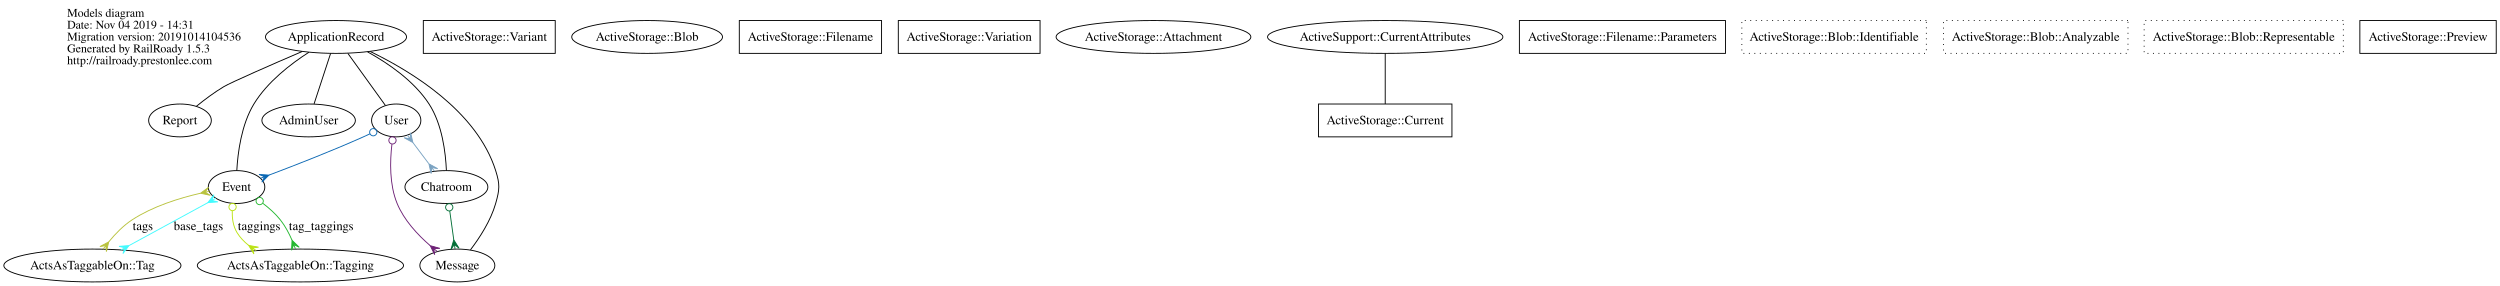
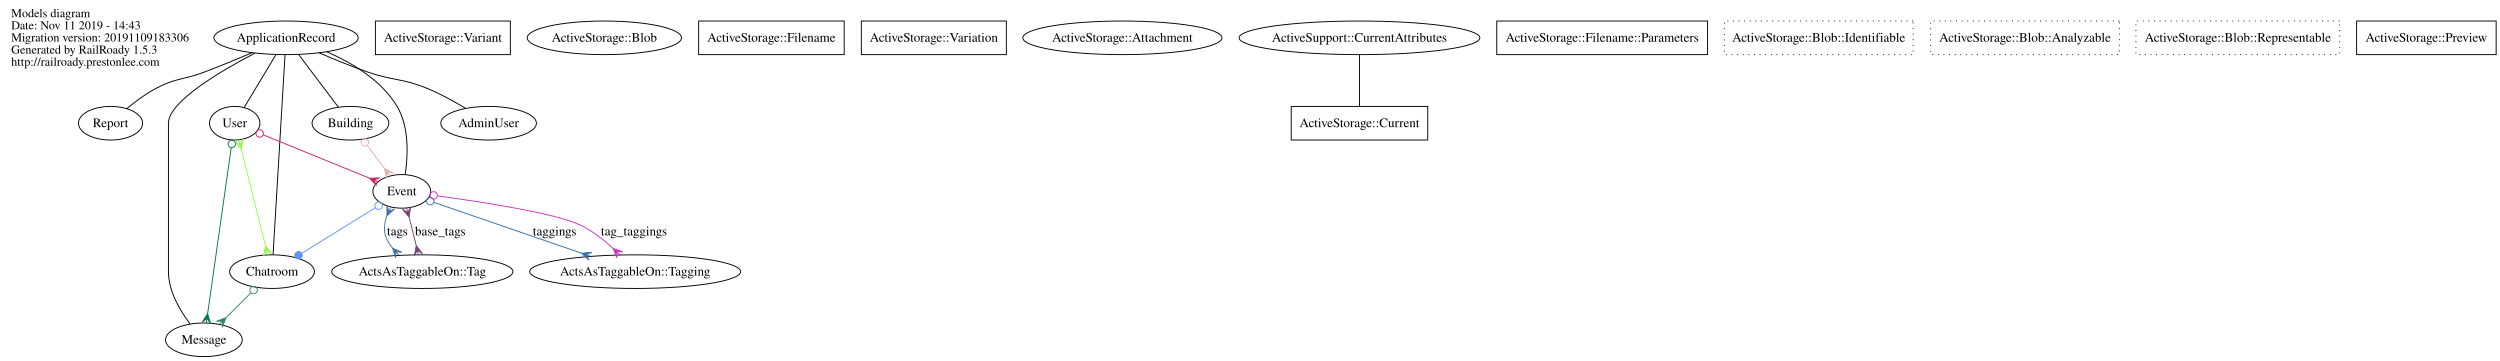
- <svg xmlns="http://www.w3.org/2000/svg" width="2740pt" height="313pt" viewBox="0.00 0.00 2740.15 313.00">
-   <g id="graph0" class="graph" transform="scale(1 1) rotate(0) translate(4 309)">
-     <polygon fill="transparent" stroke="transparent" points="-4,4 -4,-309 2736.15,-309 2736.15,4 -4,4" />
+ <svg xmlns="http://www.w3.org/2000/svg" width="2678pt" height="386pt" viewBox="0.00 0.00 2678.32 386.00">
+   <g id="graph0" class="graph" transform="scale(1 1) rotate(0) translate(4 382)">
+     <polygon fill="transparent" stroke="transparent" points="-4,4 -4,-382 2674.319,-382 2674.319,4 -4,4" />
    <g id="node1" class="node">
-       <text text-anchor="start" x="69.593" y="-290.6" font-family="Times,serif" font-size="13.00" fill="#000000">Models diagram</text>
-       <text text-anchor="start" x="69.593" y="-277.6" font-family="Times,serif" font-size="13.00" fill="#000000">Date: Nov 04 2019 - 14:31</text>
-       <text text-anchor="start" x="69.593" y="-264.6" font-family="Times,serif" font-size="13.00" fill="#000000">Migration version: 20191014104536</text>
-       <text text-anchor="start" x="69.593" y="-251.6" font-family="Times,serif" font-size="13.00" fill="#000000">Generated by RailRoady 1.5.3</text>
-       <text text-anchor="start" x="69.593" y="-238.6" font-family="Times,serif" font-size="13.00" fill="#000000">http://railroady.prestonlee.com</text>
+       <text text-anchor="start" x="8" y="-363.6" font-family="Times,serif" font-size="13.00" fill="#000000">Models diagram</text>
+       <text text-anchor="start" x="8" y="-350.6" font-family="Times,serif" font-size="13.00" fill="#000000">Date: Nov 11 2019 - 14:43</text>
+       <text text-anchor="start" x="8" y="-337.6" font-family="Times,serif" font-size="13.00" fill="#000000">Migration version: 20191109183306</text>
+       <text text-anchor="start" x="8" y="-324.6" font-family="Times,serif" font-size="13.00" fill="#000000">Generated by RailRoady 1.5.3</text>
+       <text text-anchor="start" x="8" y="-311.6" font-family="Times,serif" font-size="13.00" fill="#000000">http://railroady.prestonlee.com</text>
    </g>
    <g id="node2" class="node">
-       <ellipse fill="none" stroke="#000000" cx="193.281" cy="-177" rx="34.353" ry="18" />
-       <text text-anchor="middle" x="193.281" y="-172.8" font-family="Times,serif" font-size="14.00" fill="#000000">Report</text>
+       <ellipse fill="none" stroke="#000000" cx="114.45" cy="-250" rx="34.353" ry="18" />
+       <text text-anchor="middle" x="114.45" y="-245.8" font-family="Times,serif" font-size="14.00" fill="#000000">Report</text>
    </g>
    <g id="node3" class="node">
-       <ellipse fill="none" stroke="#000000" cx="497.281" cy="-18" rx="41.101" ry="18" />
-       <text text-anchor="middle" x="497.281" y="-13.8" font-family="Times,serif" font-size="14.00" fill="#000000">Message</text>
+       <ellipse fill="none" stroke="#000000" cx="214.45" cy="-18" rx="41.101" ry="18" />
+       <text text-anchor="middle" x="214.45" y="-13.8" font-family="Times,serif" font-size="14.00" fill="#000000">Message</text>
    </g>
    <g id="node4" class="node">
-       <ellipse fill="none" stroke="#000000" cx="334.281" cy="-177" rx="51.242" ry="18" />
-       <text text-anchor="middle" x="334.281" y="-172.8" font-family="Times,serif" font-size="14.00" fill="#000000">AdminUser</text>
+       <ellipse fill="none" stroke="#000000" cx="371.45" cy="-250" rx="41.127" ry="18" />
+       <text text-anchor="middle" x="371.45" y="-245.8" font-family="Times,serif" font-size="14.00" fill="#000000">Building</text>
+     </g>
+     <g id="node7" class="node">
+       <ellipse fill="none" stroke="#000000" cx="426.45" cy="-177" rx="30.971" ry="18" />
+       <text text-anchor="middle" x="426.45" y="-172.8" font-family="Times,serif" font-size="14.00" fill="#000000">Event</text>
+     </g>
+     <g id="edge3" class="edge">
+       <path fill="none" stroke="#deb3ab" d="M389.519,-226.018C395.376,-218.243 401.883,-209.607 407.783,-201.776" />
+       <ellipse fill="none" stroke="#deb3ab" cx="386.891" cy="-229.505" rx="4" ry="4" />
+       <polygon fill="#deb3ab" stroke="#deb3ab" points="407.87,-201.66 417.482,-196.381 410.879,-197.667 413.888,-193.673 413.888,-193.673 413.888,-193.673 410.879,-197.667 410.293,-190.965 407.87,-201.66 407.87,-201.66" />
    </g>
    <g id="node5" class="node">
-       <ellipse fill="none" stroke="#000000" cx="364.281" cy="-268.5" rx="77.292" ry="18" />
-       <text text-anchor="middle" x="364.281" y="-264.3" font-family="Times,serif" font-size="14.00" fill="#000000">ApplicationRecord</text>
+       <ellipse fill="none" stroke="#000000" cx="519.45" cy="-250" rx="51.242" ry="18" />
+       <text text-anchor="middle" x="519.45" y="-245.8" font-family="Times,serif" font-size="14.00" fill="#000000">AdminUser</text>
+     </g>
+     <g id="node6" class="node">
+       <ellipse fill="none" stroke="#000000" cx="302.45" cy="-341.5" rx="77.292" ry="18" />
+       <text text-anchor="middle" x="302.45" y="-337.3" font-family="Times,serif" font-size="14.00" fill="#000000">ApplicationRecord</text>
    </g>
    <g id="edge1" class="edge">
-       <path fill="none" stroke="#000000" d="M327.175,-252.593C293.919,-238.249 249.183,-218.704 241.281,-214 230.793,-207.757 219.954,-199.575 211.236,-192.493" />
+       <path fill="none" stroke="#000000" d="M265.849,-325.476C250.395,-318.885 232.144,-311.328 215.45,-305 192.188,-296.183 184.375,-298.753 162.45,-287 151.507,-281.134 140.454,-272.815 131.717,-265.55" />
    </g>
    <g id="edge2" class="edge">
-       <path fill="none" stroke="#000000" d="M401.832,-252.529C446.857,-230.794 518.822,-187.007 539.281,-122 544.084,-106.738 543.651,-101.392 539.281,-86 533.899,-67.046 521.565,-48.197 511.647,-35.168" />
+       <path fill="none" stroke="#000000" d="M269.015,-325.067C231.687,-305.596 176.45,-272.912 176.45,-250 176.45,-250 176.45,-250 176.45,-91 176.45,-69.997 188.979,-49.044 199.649,-35.01" />
    </g>
-     <g id="edge3" class="edge">
-       <path fill="none" stroke="#000000" d="M358.354,-250.423C353.094,-234.381 345.451,-211.07 340.195,-195.04" />
+     <g id="edge4" class="edge">
+       <path fill="none" stroke="#000000" d="M316.082,-323.423C328.414,-307.069 346.445,-283.159 358.546,-267.111" />
    </g>
-     <g id="node6" class="node">
-       <ellipse fill="none" stroke="#000000" cx="255.281" cy="-104" rx="30.971" ry="18" />
-       <text text-anchor="middle" x="255.281" y="-99.8" font-family="Times,serif" font-size="14.00" fill="#000000">Event</text>
+     <g id="edge5" class="edge">
+       <path fill="none" stroke="#000000" d="M338.031,-325.367C353.634,-318.608 372.271,-310.955 389.45,-305 417.772,-295.182 426.768,-298.502 454.45,-287 468.359,-281.22 483.009,-273.082 494.873,-265.908" />
+     </g>
+     <g id="edge11" class="edge">
+       <path fill="none" stroke="#000000" d="M346.146,-326.52C372.764,-314.94 404.765,-296.077 421.45,-268 434.706,-245.693 433.03,-214.62 430.113,-195.168" />
+     </g>
+     <g id="node8" class="node">
+       <ellipse fill="none" stroke="#000000" cx="247.45" cy="-250" rx="27" ry="18" />
+       <text text-anchor="middle" x="247.45" y="-245.8" font-family="Times,serif" font-size="14.00" fill="#000000">User</text>
+     </g>
+     <g id="edge15" class="edge">
+       <path fill="none" stroke="#000000" d="M291.584,-323.423C281.691,-306.965 267.198,-282.854 257.552,-266.806" />
+     </g>
+     <g id="node9" class="node">
+       <ellipse fill="none" stroke="#000000" cx="287.45" cy="-91" rx="45.453" ry="18" />
+       <text text-anchor="middle" x="287.45" y="-86.8" font-family="Times,serif" font-size="14.00" fill="#000000">Chatroom</text>
+     </g>
+     <g id="edge17" class="edge">
+       <path fill="none" stroke="#000000" d="M301.371,-323.485C298.61,-277.378 291.311,-155.485 288.539,-109.189" />
+     </g>
+     <g id="edge6" class="edge">
+       <path fill="none" stroke="#6595f2" d="M397.932,-159.356C375.127,-145.246 343.163,-125.47 319.48,-110.817" />
+       <ellipse fill="none" stroke="#6595f2" cx="401.634" cy="-161.646" rx="4" ry="4" />
+       <ellipse fill="#6595f2" stroke="#6595f2" cx="315.817" cy="-108.551" rx="4" ry="4" />
+     </g>
+     <g id="node21" class="node">
+       <ellipse fill="none" stroke="#000000" cx="676.45" cy="-91" rx="113.006" ry="18" />
+       <text text-anchor="middle" x="676.45" y="-86.8" font-family="Times,serif" font-size="14.00" fill="#000000">ActsAsTaggableOn::Tagging</text>
+     </g>
+     <g id="edge7" class="edge">
+       <path fill="none" stroke="#3371b2" d="M460.95,-165.132C501.748,-151.097 570.27,-127.526 619.092,-110.731" />
+       <ellipse fill="none" stroke="#3371b2" cx="456.986" cy="-166.495" rx="4" ry="4" />
+       <polygon fill="#3371b2" stroke="#3371b2" points="619.124,-110.72 630.044,-111.722 623.852,-109.094 628.58,-107.467 628.58,-107.467 628.58,-107.467 623.852,-109.094 627.116,-103.212 619.124,-110.72 619.124,-110.72" />
+       <text text-anchor="middle" x="590.17" y="-129.8" font-family="Times,serif" font-size="14.00" fill="#000000">taggings</text>
+     </g>
+     <g id="edge9" class="edge">
+       <path fill="none" stroke="#cd33c6" d="M464.579,-172.165C512.291,-165.712 590.957,-153.623 617.45,-141 630.266,-134.893 642.56,-125.302 652.577,-116.145" />
+       <ellipse fill="none" stroke="#cd33c6" cx="460.591" cy="-172.698" rx="4" ry="4" />
+       <polygon fill="#cd33c6" stroke="#cd33c6" points="652.857,-115.878 663.197,-112.225 656.473,-112.424 660.089,-108.971 660.089,-108.971 660.089,-108.971 656.473,-112.424 656.981,-105.716 652.857,-115.878 652.857,-115.878" />
+       <text text-anchor="middle" x="675.222" y="-129.8" font-family="Times,serif" font-size="14.00" fill="#000000">tag_taggings</text>
+     </g>
+     <g id="node22" class="node">
+       <ellipse fill="none" stroke="#000000" cx="448.45" cy="-91" rx="97.062" ry="18" />
+       <text text-anchor="middle" x="448.45" y="-86.8" font-family="Times,serif" font-size="14.00" fill="#000000">ActsAsTaggableOn::Tag</text>
    </g>
    <g id="edge8" class="edge">
-       <path fill="none" stroke="#000000" d="M334.622,-251.771C314.486,-238.857 288.944,-219.138 274.281,-195 260.538,-172.379 256.606,-141.394 255.554,-122.046" />
+       <path fill="none" stroke="#734174" d="M434.268,-149.234C435.019,-146.456 435.757,-143.675 436.45,-141 438.304,-133.834 440.217,-126.064 441.954,-118.833" />
+       <polygon fill="#734174" stroke="#734174" points="434.21,-149.446 427.221,-157.896 432.885,-154.267 431.56,-159.088 431.56,-159.088 431.56,-159.088 432.885,-154.267 435.899,-160.281 434.21,-149.446 434.21,-149.446" />
+       <polygon fill="#734174" stroke="#734174" points="441.958,-118.819 448.649,-110.131 443.114,-113.954 444.271,-109.09 444.271,-109.09 444.271,-109.09 443.114,-113.954 439.893,-108.049 441.958,-118.819 441.958,-118.819" />
+       <text text-anchor="middle" x="467.664" y="-129.8" font-family="Times,serif" font-size="14.00" fill="#000000">base_tags</text>
    </g>
-     <g id="node7" class="node">
-       <ellipse fill="none" stroke="#000000" cx="430.281" cy="-177" rx="27" ry="18" />
-       <text text-anchor="middle" x="430.281" y="-172.8" font-family="Times,serif" font-size="14.00" fill="#000000">User</text>
+     <g id="edge10" class="edge">
+       <path fill="none" stroke="#477299" d="M410.461,-150.715C407.691,-142.969 406.619,-134.548 409.898,-127 411.581,-123.126 413.909,-119.479 416.595,-116.104" />
+       <polygon fill="#477299" stroke="#477299" points="410.561,-150.937 410.575,-161.903 412.619,-155.494 414.676,-160.051 414.676,-160.051 414.676,-160.051 412.619,-155.494 418.778,-158.199 410.561,-150.937 410.561,-150.937" />
+       <polygon fill="#477299" stroke="#477299" points="416.602,-116.096 426.687,-111.789 419.989,-112.418 423.377,-108.74 423.377,-108.74 423.377,-108.74 419.989,-112.418 420.067,-105.692 416.602,-116.096 416.602,-116.096" />
+       <text text-anchor="middle" x="421.726" y="-129.8" font-family="Times,serif" font-size="14.00" fill="#000000">tags</text>
+     </g>
+     <g id="edge13" class="edge">
+       <path fill="none" stroke="#01794a" d="M243.726,-223.818C237.466,-179.815 224.892,-91.412 218.451,-46.133" />
+       <ellipse fill="none" stroke="#01794a" cx="244.297" cy="-227.835" rx="4" ry="4" />
+       <polygon fill="#01794a" stroke="#01794a" points="218.435,-46.02 221.482,-35.486 217.731,-41.07 217.027,-36.12 217.027,-36.12 217.027,-36.12 217.731,-41.07 212.572,-36.754 218.435,-46.02 218.435,-46.02" />
    </g>
    <g id="edge12" class="edge">
-       <path fill="none" stroke="#000000" d="M377.32,-250.423C389.267,-233.861 406.803,-209.548 418.377,-193.502" />
-     </g>
-     <g id="node8" class="node">
-       <ellipse fill="none" stroke="#000000" cx="485.281" cy="-104" rx="45.453" ry="18" />
-       <text text-anchor="middle" x="485.281" y="-99.8" font-family="Times,serif" font-size="14.00" fill="#000000">Chatroom</text>
+       <path fill="none" stroke="#cd226b" d="M277.981,-237.549C309.599,-224.654 358.912,-204.543 391.929,-191.078" />
+       <ellipse fill="none" stroke="#cd226b" cx="274.188" cy="-239.095" rx="4" ry="4" />
+       <polygon fill="#cd226b" stroke="#cd226b" points="391.938,-191.075 402.897,-191.465 396.568,-189.186 401.198,-187.298 401.198,-187.298 401.198,-187.298 396.568,-189.186 399.498,-183.131 391.938,-191.075 391.938,-191.075" />
    </g>
    <g id="edge14" class="edge">
-       <path fill="none" stroke="#000000" d="M398.857,-252.148C421.514,-239.644 449.872,-220.259 466.281,-195 480.7,-172.804 484.442,-141.7 485.269,-122.211" />
+       <path fill="none" stroke="#95f84f" d="M254.421,-222.288C261.708,-193.323 273.08,-148.12 280.397,-119.035" />
+       <polygon fill="#95f84f" stroke="#95f84f" points="254.4,-222.372 247.596,-230.972 253.18,-227.221 251.96,-232.07 251.96,-232.07 251.96,-232.07 253.18,-227.221 256.325,-233.168 254.4,-222.372 254.4,-222.372" />
+       <polygon fill="#95f84f" stroke="#95f84f" points="280.454,-118.806 287.258,-110.207 281.674,-113.958 282.894,-109.109 282.894,-109.109 282.894,-109.109 281.674,-113.958 278.53,-108.011 280.454,-118.806 280.454,-118.806" />
+     </g>
+     <g id="edge16" class="edge">
+       <path fill="none" stroke="#37846d" d="M264.694,-68.244C256.268,-59.819 246.699,-50.249 238.188,-41.739" />
+       <ellipse fill="none" stroke="#37846d" cx="267.69" cy="-71.24" rx="4" ry="4" />
+       <polygon fill="#37846d" stroke="#37846d" points="238.108,-41.659 234.219,-31.406 234.573,-38.123 231.037,-34.588 231.037,-34.588 231.037,-34.588 234.573,-38.123 227.855,-37.77 238.108,-41.659 238.108,-41.659" />
+     </g>
+     <g id="node10" class="node">
+       <polygon fill="none" stroke="#000000" points="542.74,-359.5 398.159,-359.5 398.159,-323.5 542.74,-323.5 542.74,-359.5" />
+       <text text-anchor="middle" x="470.45" y="-337.3" font-family="Times,serif" font-size="14.00" fill="#000000">ActiveStorage::Variant</text>
+     </g>
+     <g id="node11" class="node">
+       <ellipse fill="none" stroke="#000000" cx="643.45" cy="-341.5" rx="82.613" ry="18" />
+       <text text-anchor="middle" x="643.45" y="-337.3" font-family="Times,serif" font-size="14.00" fill="#000000">ActiveStorage::Blob</text>
+     </g>
+     <g id="node12" class="node">
+       <polygon fill="none" stroke="#000000" points="900.409,-359.5 744.491,-359.5 744.491,-323.5 900.409,-323.5 900.409,-359.5" />
+       <text text-anchor="middle" x="822.45" y="-337.3" font-family="Times,serif" font-size="14.00" fill="#000000">ActiveStorage::Filename</text>
+     </g>
+     <g id="node13" class="node">
+       <polygon fill="none" stroke="#000000" points="1074.13,-359.5 918.77,-359.5 918.77,-323.5 1074.13,-323.5 1074.13,-359.5" />
+       <text text-anchor="middle" x="996.45" y="-337.3" font-family="Times,serif" font-size="14.00" fill="#000000">ActiveStorage::Variation</text>
+     </g>
+     <g id="node14" class="node">
+       <ellipse fill="none" stroke="#000000" cx="1198.45" cy="-341.5" rx="106.725" ry="18" />
+       <text text-anchor="middle" x="1198.45" y="-337.3" font-family="Times,serif" font-size="14.00" fill="#000000">ActiveStorage::Attachment</text>
+     </g>
+     <g id="node15" class="node">
+       <polygon fill="none" stroke="#000000" points="1525.578,-268 1379.321,-268 1379.321,-232 1525.578,-232 1525.578,-268" />
+       <text text-anchor="middle" x="1452.45" y="-245.8" font-family="Times,serif" font-size="14.00" fill="#000000">ActiveStorage::Current</text>
+     </g>
+     <g id="node16" class="node">
+       <polygon fill="none" stroke="#000000" points="1825.381,-359.5 1599.518,-359.5 1599.518,-323.5 1825.381,-323.5 1825.381,-359.5" />
+       <text text-anchor="middle" x="1712.45" y="-337.3" font-family="Times,serif" font-size="14.00" fill="#000000">ActiveStorage::Filename::Parameters</text>
+     </g>
+     <g id="node17" class="node">
+       <polygon fill="none" stroke="#000000" stroke-dasharray="1,5" points="2045.578,-359.5 1843.321,-359.5 1843.321,-323.5 2045.578,-323.5 2045.578,-359.5" />
+       <text text-anchor="middle" x="1944.45" y="-337.3" font-family="Times,serif" font-size="14.00" fill="#000000">ActiveStorage::Blob::Identifiable</text>
+     </g>
+     <g id="node18" class="node">
+       <polygon fill="none" stroke="#000000" stroke-dasharray="1,5" points="2266.564,-359.5 2064.335,-359.5 2064.335,-323.5 2266.564,-323.5 2266.564,-359.5" />
+       <text text-anchor="middle" x="2165.45" y="-337.3" font-family="Times,serif" font-size="14.00" fill="#000000">ActiveStorage::Blob::Analyzable</text>
+     </g>
+     <g id="node19" class="node">
+       <polygon fill="none" stroke="#000000" stroke-dasharray="1,5" points="2502.616,-359.5 2284.284,-359.5 2284.284,-323.5 2502.616,-323.5 2502.616,-359.5" />
+       <text text-anchor="middle" x="2393.45" y="-337.3" font-family="Times,serif" font-size="14.00" fill="#000000">ActiveStorage::Blob::Representable</text>
    </g>
    <g id="node20" class="node">
-       <ellipse fill="none" stroke="#000000" cx="325.281" cy="-18" rx="113.006" ry="18" />
-       <text text-anchor="middle" x="325.281" y="-13.8" font-family="Times,serif" font-size="14.00" fill="#000000">ActsAsTaggableOn::Tagging</text>
+       <polygon fill="none" stroke="#000000" points="2670.188,-359.5 2520.711,-359.5 2520.711,-323.5 2670.188,-323.5 2670.188,-359.5" />
+       <text text-anchor="middle" x="2595.45" y="-337.3" font-family="Times,serif" font-size="14.00" fill="#000000">ActiveStorage::Preview</text>
    </g>
-     <g id="edge4" class="edge">
-       <path fill="none" stroke="#bae212" d="M250.535,-77.879C250.324,-69.719 251.516,-61.023 255.839,-54 259.156,-48.612 263.566,-43.993 268.561,-40.041" />
-       <ellipse fill="none" stroke="#bae212" cx="250.873" cy="-82.109" rx="4" ry="4" />
-       <polygon fill="#bae212" stroke="#bae212" points="268.578,-40.029 279.368,-38.074 272.699,-37.197 276.82,-34.366 276.82,-34.366 276.82,-34.366 272.699,-37.197 274.271,-30.657 268.578,-40.029 268.578,-40.029" />
-       <text text-anchor="middle" x="280.001" y="-56.8" font-family="Times,serif" font-size="14.00" fill="#000000">taggings</text>
+     <g id="node23" class="node">
+       <ellipse fill="none" stroke="#000000" cx="1452.45" cy="-341.5" rx="128.968" ry="18" />
+       <text text-anchor="middle" x="1452.45" y="-337.3" font-family="Times,serif" font-size="14.00" fill="#000000">ActiveSupport::CurrentAttributes</text>
    </g>
-     <g id="edge6" class="edge">
-       <path fill="none" stroke="#23b72f" d="M284.176,-86.082C291.054,-80.863 297.938,-74.731 303.281,-68 308.504,-61.419 312.747,-53.405 316.062,-45.738" />
-       <ellipse fill="none" stroke="#23b72f" cx="280.606" cy="-88.65" rx="4" ry="4" />
-       <polygon fill="#23b72f" stroke="#23b72f" points="316.098,-45.647 323.956,-37.997 317.934,-40.996 319.77,-36.345 319.77,-36.345 319.77,-36.345 317.934,-40.996 315.584,-34.693 316.098,-45.647 316.098,-45.647" />
-       <text text-anchor="middle" x="348.053" y="-56.8" font-family="Times,serif" font-size="14.00" fill="#000000">tag_taggings</text>
-     </g>
-     <g id="node21" class="node">
-       <ellipse fill="none" stroke="#000000" cx="97.281" cy="-18" rx="97.062" ry="18" />
-       <text text-anchor="middle" x="97.281" y="-13.8" font-family="Times,serif" font-size="14.00" fill="#000000">ActsAsTaggableOn::Tag</text>
-     </g>
-     <g id="edge5" class="edge">
-       <path fill="none" stroke="#42fafe" d="M223.779,-86.854C199.057,-73.397 164.465,-54.569 137.702,-40.001" />
-       <polygon fill="#42fafe" stroke="#42fafe" points="223.86,-86.897 230.492,-95.631 228.251,-89.288 232.643,-91.678 232.643,-91.678 232.643,-91.678 228.251,-89.288 234.794,-87.726 223.86,-86.897 223.86,-86.897" />
-       <polygon fill="#42fafe" stroke="#42fafe" points="137.374,-39.823 130.742,-31.09 132.982,-37.433 128.591,-35.042 128.591,-35.042 128.591,-35.042 132.982,-37.433 126.439,-38.995 137.374,-39.823 137.374,-39.823" />
-       <text text-anchor="middle" x="213.494" y="-56.8" font-family="Times,serif" font-size="14.00" fill="#000000">base_tags</text>
-     </g>
-     <g id="edge7" class="edge">
-       <path fill="none" stroke="#b8c23d" d="M215.711,-97.189C192.491,-91.873 163.362,-82.827 140.729,-68 131.106,-61.696 122.37,-52.685 115.296,-44.044" />
-       <polygon fill="#b8c23d" stroke="#b8c23d" points="215.814,-97.211 224.646,-103.71 220.702,-98.261 225.591,-99.311 225.591,-99.311 225.591,-99.311 220.702,-98.261 226.536,-94.911 215.814,-97.211 215.814,-97.211" />
-       <polygon fill="#b8c23d" stroke="#b8c23d" points="115.17,-43.881 112.608,-33.219 112.11,-39.928 109.049,-35.974 109.049,-35.974 109.049,-35.974 112.11,-39.928 105.491,-38.728 115.17,-43.881 115.17,-43.881" />
-       <text text-anchor="middle" x="152.556" y="-56.8" font-family="Times,serif" font-size="14.00" fill="#000000">tags</text>
-     </g>
-     <g id="edge10" class="edge">
-       <path fill="none" stroke="#6c2075" d="M425.585,-151.018C423.357,-132.239 422.775,-106.65 431.281,-86 438.771,-67.816 453.657,-51.787 467.398,-39.865" />
-       <ellipse fill="none" stroke="#6c2075" cx="426.153" cy="-155.162" rx="4" ry="4" />
-       <polygon fill="#6c2075" stroke="#6c2075" points="467.587,-39.71 478.161,-36.803 471.44,-36.523 475.292,-33.336 475.292,-33.336 475.292,-33.336 471.44,-36.523 472.424,-29.868 467.587,-39.71 467.587,-39.71" />
-     </g>
-     <g id="edge9" class="edge">
-       <path fill="none" stroke="#0966b2" d="M401.502,-162.335C399.071,-161.181 396.641,-160.055 394.281,-159 359.626,-143.515 319.199,-127.772 290.907,-117.12" />
-       <ellipse fill="none" stroke="#0966b2" cx="405.126" cy="-164.094" rx="4" ry="4" />
-       <polygon fill="#0966b2" stroke="#0966b2" points="290.8,-117.08 283.013,-109.359 286.118,-115.326 281.435,-113.573 281.435,-113.573 281.435,-113.573 286.118,-115.326 279.857,-117.787 290.8,-117.08 290.8,-117.08" />
-     </g>
-     <g id="edge11" class="edge">
-       <path fill="none" stroke="#7aa2c1" d="M448.638,-152.635C454.172,-145.29 460.262,-137.206 465.863,-129.773" />
-       <polygon fill="#7aa2c1" stroke="#7aa2c1" points="448.504,-152.812 438.893,-158.091 445.496,-156.805 442.487,-160.799 442.487,-160.799 442.487,-160.799 445.496,-156.805 446.081,-163.507 448.504,-152.812 448.504,-152.812" />
-       <polygon fill="#7aa2c1" stroke="#7aa2c1" points="466.131,-129.417 475.742,-124.138 469.139,-125.424 472.148,-121.43 472.148,-121.43 472.148,-121.43 469.139,-125.424 468.554,-118.722 466.131,-129.417 466.131,-129.417" />
-     </g>
-     <g id="edge13" class="edge">
-       <path fill="none" stroke="#026e36" d="M488.939,-77.783C490.331,-67.803 491.923,-56.392 493.341,-46.233" />
-       <ellipse fill="none" stroke="#026e36" cx="488.378" cy="-81.8" rx="4" ry="4" />
-       <polygon fill="#026e36" stroke="#026e36" points="493.357,-46.116 499.196,-36.834 494.048,-41.164 494.739,-36.212 494.739,-36.212 494.739,-36.212 494.048,-41.164 490.283,-35.59 493.357,-46.116 493.357,-46.116" />
-     </g>
-     <g id="node9" class="node">
-       <polygon fill="none" stroke="#000000" points="604.571,-286.5 459.99,-286.5 459.99,-250.5 604.571,-250.5 604.571,-286.5" />
-       <text text-anchor="middle" x="532.281" y="-264.3" font-family="Times,serif" font-size="14.00" fill="#000000">ActiveStorage::Variant</text>
-     </g>
-     <g id="node10" class="node">
-       <ellipse fill="none" stroke="#000000" cx="705.281" cy="-268.5" rx="82.613" ry="18" />
-       <text text-anchor="middle" x="705.281" y="-264.3" font-family="Times,serif" font-size="14.00" fill="#000000">ActiveStorage::Blob</text>
-     </g>
-     <g id="node11" class="node">
-       <polygon fill="none" stroke="#000000" points="962.24,-286.5 806.322,-286.5 806.322,-250.5 962.24,-250.5 962.24,-286.5" />
-       <text text-anchor="middle" x="884.281" y="-264.3" font-family="Times,serif" font-size="14.00" fill="#000000">ActiveStorage::Filename</text>
-     </g>
-     <g id="node12" class="node">
-       <polygon fill="none" stroke="#000000" points="1135.96,-286.5 980.601,-286.5 980.601,-250.5 1135.96,-250.5 1135.96,-286.5" />
-       <text text-anchor="middle" x="1058.281" y="-264.3" font-family="Times,serif" font-size="14.00" fill="#000000">ActiveStorage::Variation</text>
-     </g>
-     <g id="node13" class="node">
-       <ellipse fill="none" stroke="#000000" cx="1260.281" cy="-268.5" rx="106.725" ry="18" />
-       <text text-anchor="middle" x="1260.281" y="-264.3" font-family="Times,serif" font-size="14.00" fill="#000000">ActiveStorage::Attachment</text>
-     </g>
-     <g id="node14" class="node">
-       <polygon fill="none" stroke="#000000" points="1587.409,-195 1441.152,-195 1441.152,-159 1587.409,-159 1587.409,-195" />
-       <text text-anchor="middle" x="1514.281" y="-172.8" font-family="Times,serif" font-size="14.00" fill="#000000">ActiveStorage::Current</text>
-     </g>
-     <g id="node15" class="node">
-       <polygon fill="none" stroke="#000000" points="1887.212,-286.5 1661.349,-286.5 1661.349,-250.5 1887.212,-250.5 1887.212,-286.5" />
-       <text text-anchor="middle" x="1774.281" y="-264.3" font-family="Times,serif" font-size="14.00" fill="#000000">ActiveStorage::Filename::Parameters</text>
-     </g>
-     <g id="node16" class="node">
-       <polygon fill="none" stroke="#000000" stroke-dasharray="1,5" points="2107.409,-286.5 1905.152,-286.5 1905.152,-250.5 2107.409,-250.5 2107.409,-286.5" />
-       <text text-anchor="middle" x="2006.281" y="-264.3" font-family="Times,serif" font-size="14.00" fill="#000000">ActiveStorage::Blob::Identifiable</text>
-     </g>
-     <g id="node17" class="node">
-       <polygon fill="none" stroke="#000000" stroke-dasharray="1,5" points="2328.395,-286.5 2126.166,-286.5 2126.166,-250.5 2328.395,-250.5 2328.395,-286.5" />
-       <text text-anchor="middle" x="2227.281" y="-264.3" font-family="Times,serif" font-size="14.00" fill="#000000">ActiveStorage::Blob::Analyzable</text>
-     </g>
-     <g id="node18" class="node">
-       <polygon fill="none" stroke="#000000" stroke-dasharray="1,5" points="2564.447,-286.5 2346.115,-286.5 2346.115,-250.5 2564.447,-250.5 2564.447,-286.5" />
-       <text text-anchor="middle" x="2455.281" y="-264.3" font-family="Times,serif" font-size="14.00" fill="#000000">ActiveStorage::Blob::Representable</text>
-     </g>
-     <g id="node19" class="node">
-       <polygon fill="none" stroke="#000000" points="2732.019,-286.5 2582.542,-286.5 2582.542,-250.5 2732.019,-250.5 2732.019,-286.5" />
-       <text text-anchor="middle" x="2657.281" y="-264.3" font-family="Times,serif" font-size="14.00" fill="#000000">ActiveStorage::Preview</text>
-     </g>
-     <g id="node22" class="node">
-       <ellipse fill="none" stroke="#000000" cx="1514.281" cy="-268.5" rx="128.968" ry="18" />
-       <text text-anchor="middle" x="1514.281" y="-264.3" font-family="Times,serif" font-size="14.00" fill="#000000">ActiveSupport::CurrentAttributes</text>
-     </g>
-     <g id="edge15" class="edge">
-       <path fill="none" stroke="#000000" d="M1514.281,-250.423C1514.281,-234.381 1514.281,-211.07 1514.281,-195.04" />
+     <g id="edge18" class="edge">
+       <path fill="none" stroke="#000000" d="M1452.45,-323.423C1452.45,-307.381 1452.45,-284.07 1452.45,-268.04" />
    </g>
  </g>
</svg>
